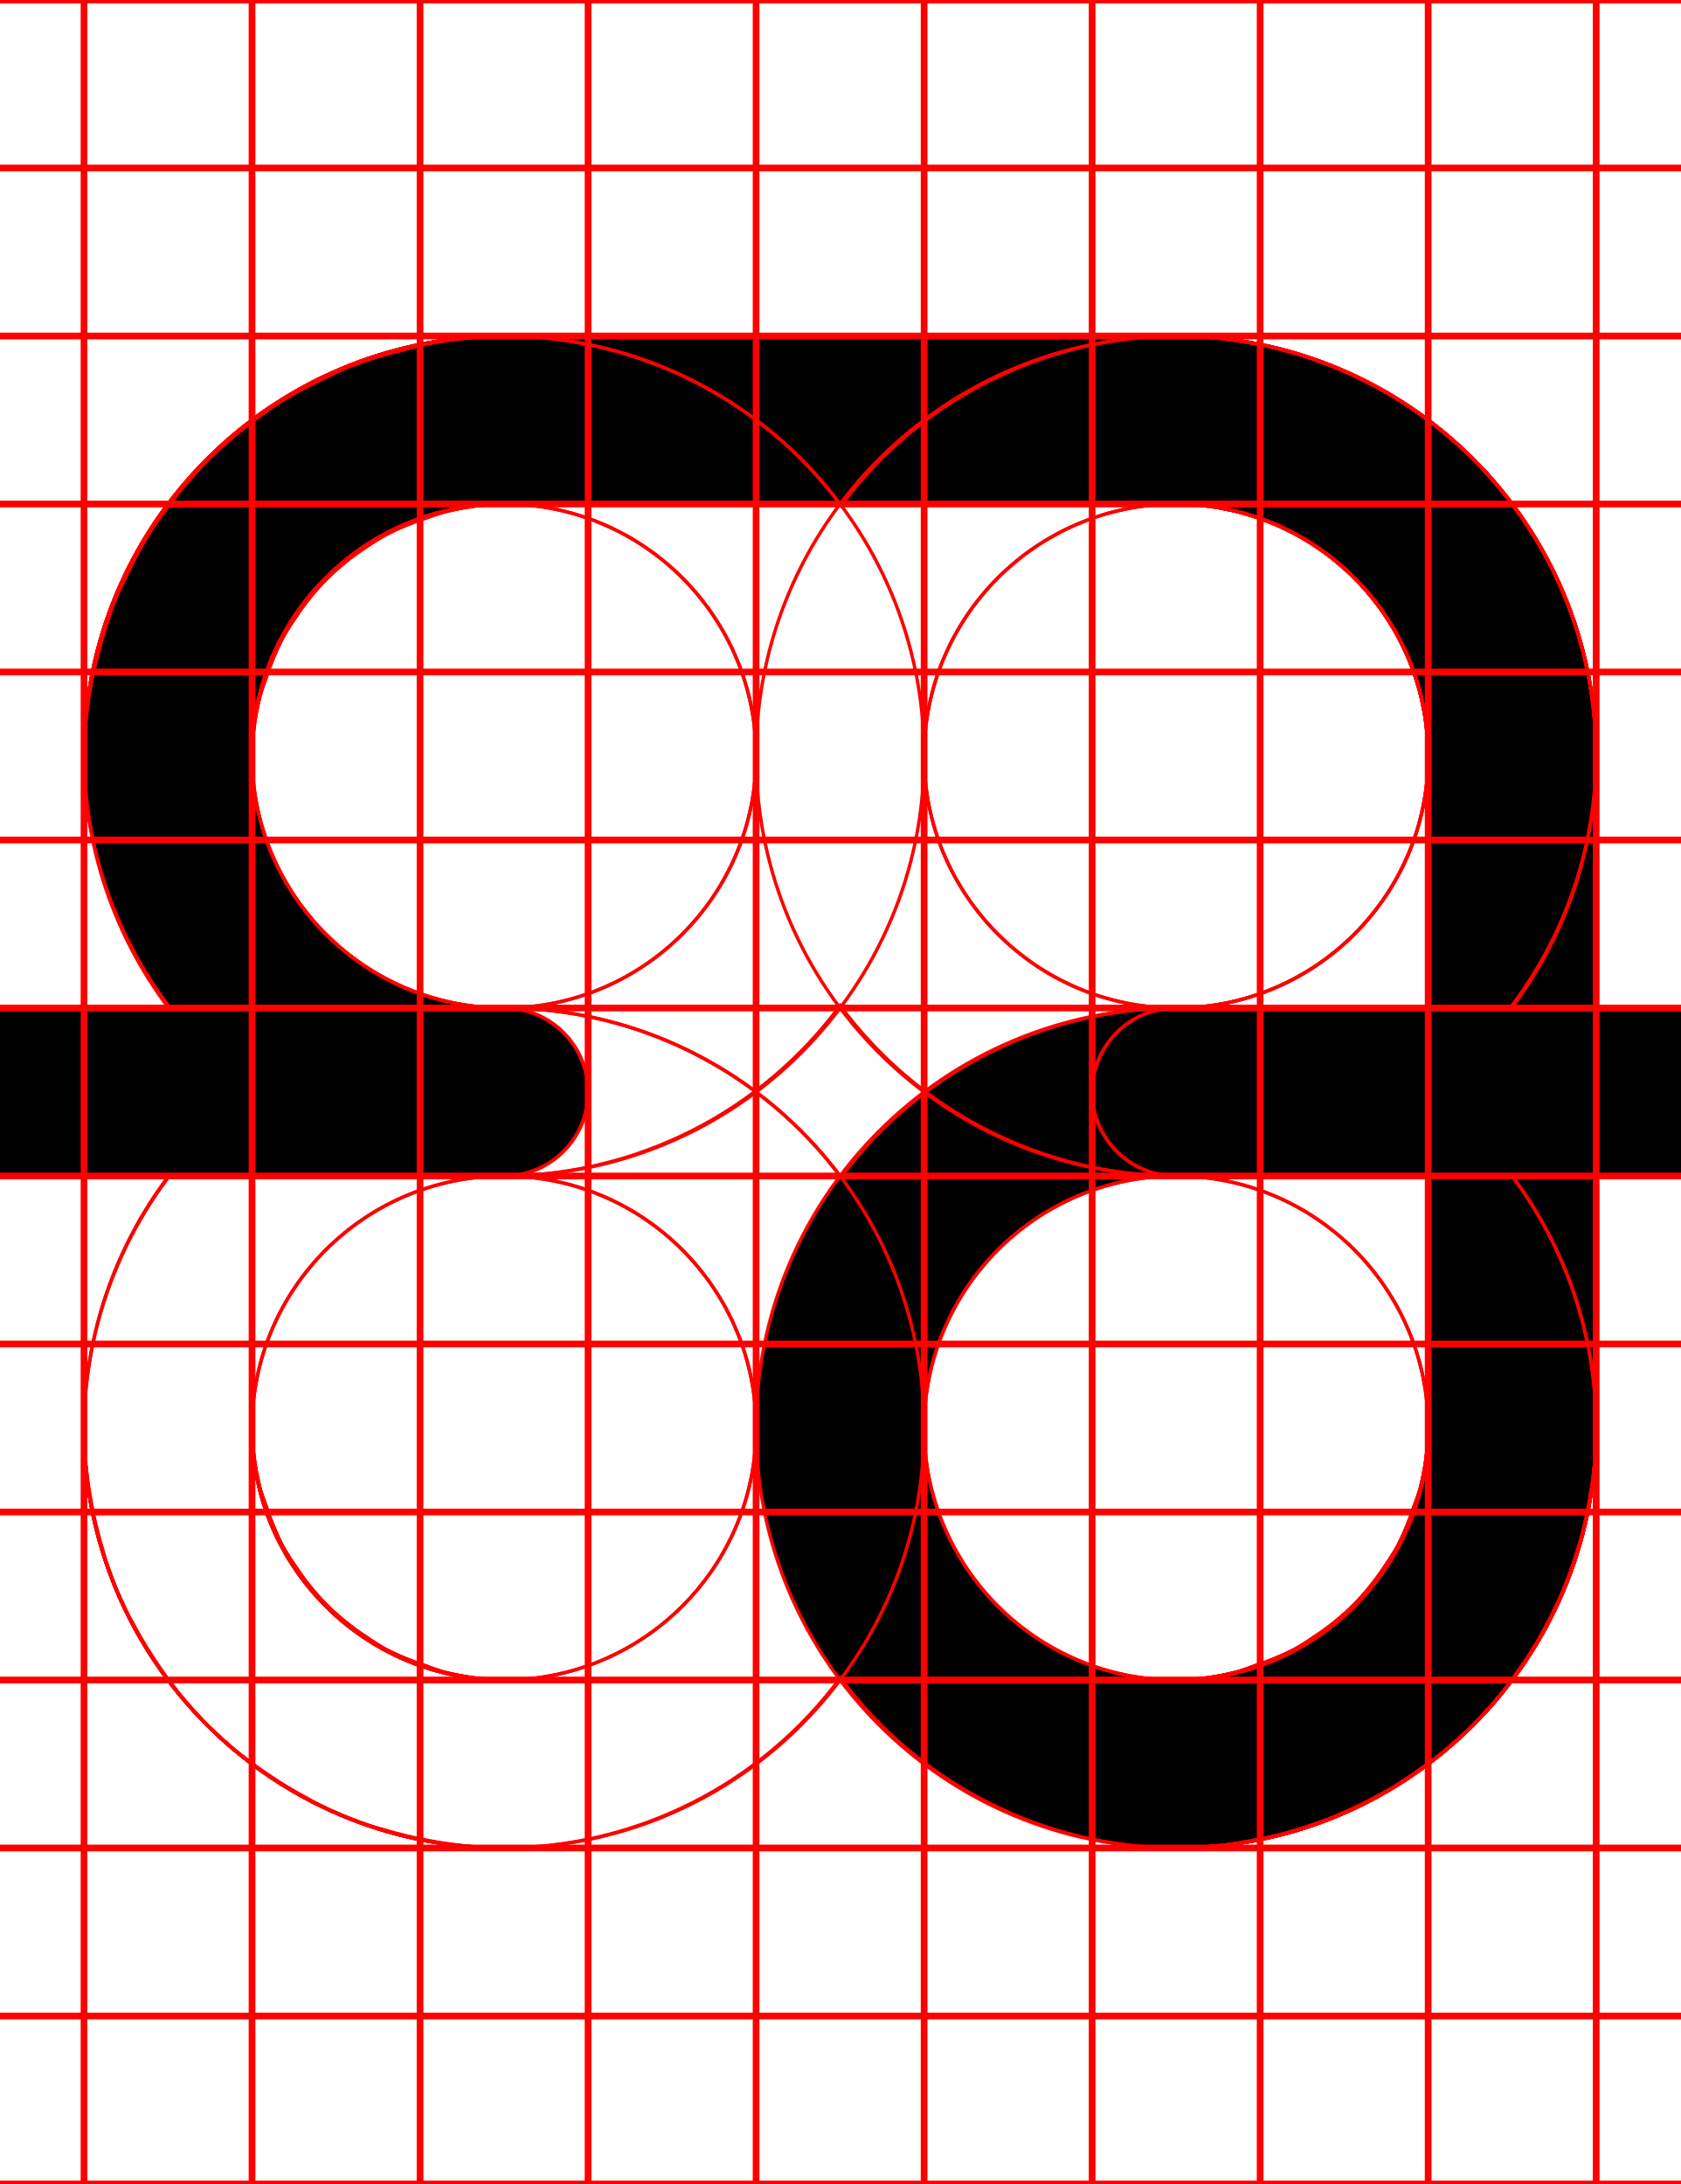
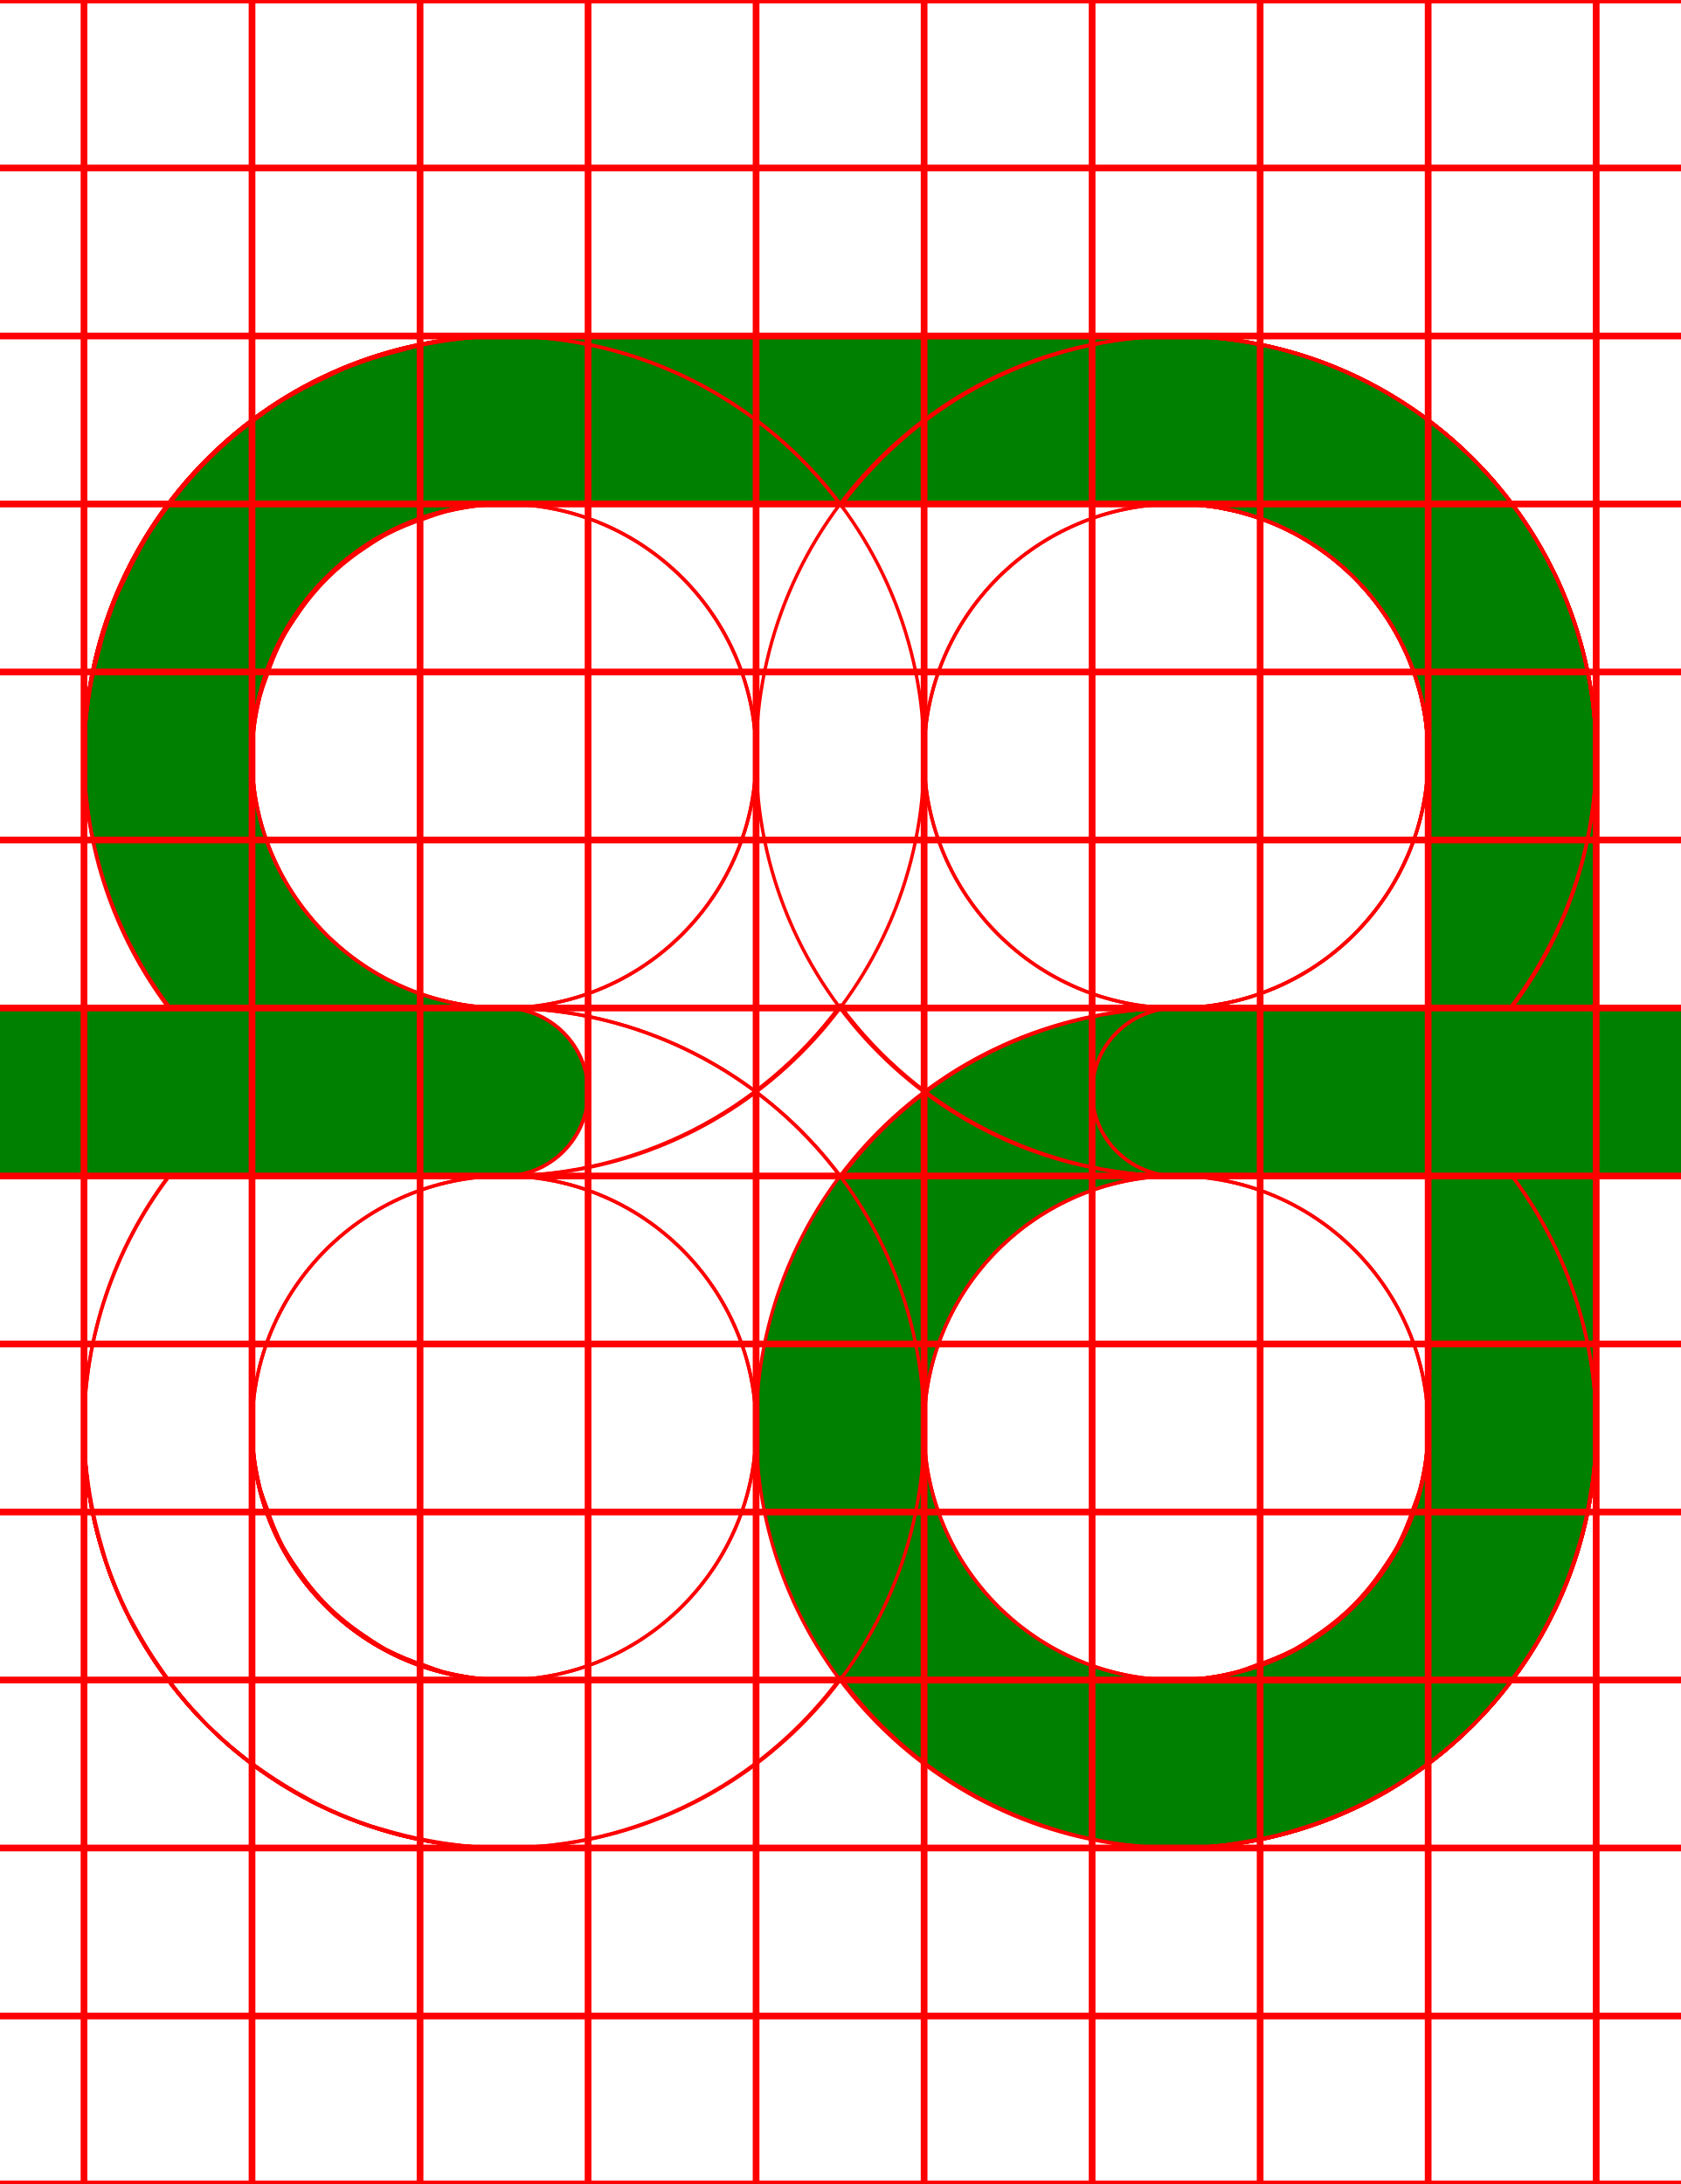
<svg xmlns="http://www.w3.org/2000/svg" width="500" height="650">
-   <path d="M 150 100 A 125 125 0 0 0 25 225 A 125 125 0 0 0 50.189 300 L 0 300 L 0 300.07 A 25 25 0 0 0 -25 325 A 25 25 0 0 0 0 349.93 L 0 350 L 150 350 A 25 25 0 0 0 175 325 A 25 25 0 0 0 150 300 A 75 75 0 0 1 75 225 A 75 75 0 0 1 150 150 L 350 150 A 75 75 0 0 1 355.24 150.199 L 356.391 150.289 A 75 75 0 0 1 361.461 150.891 L 362.32 151.039 A 75 75 0 0 1 366.92 151.961 L 367.77 152.15 A 75 75 0 0 1 372.711 153.539 L 373.779 153.891 A 75 75 0 0 1 378.699 155.711 A 75 75 0 0 1 383.471 157.91 L 384.471 158.41 A 75 75 0 0 1 388.971 160.93 L 389.65 161.359 A 75 75 0 0 1 393.6 164 L 394.301 164.49 A 75 75 0 0 1 398.33 167.67 L 399.17 168.4 A 75 75 0 0 1 403.029 171.971 A 75 75 0 0 1 406.609 175.83 L 407.33 176.67 A 75 75 0 0 1 410.51 180.711 L 411 181.41 A 75 75 0 0 1 413.641 185.35 L 414.07 186.029 A 75 75 0 0 1 416.59 190.529 L 417.09 191.529 A 75 75 0 0 1 419.289 196.301 A 75 75 0 0 1 421.109 201.221 L 421.461 202.289 A 75 75 0 0 1 422.859 207.23 L 423.039 208.08 A 75 75 0 0 1 423.961 212.68 L 424.109 213.539 A 75 75 0 0 1 424.711 218.609 L 424.789 219.76 A 75 75 0 0 1 425 225 L 425 300 L 350 300 A 125 125 0 0 0 225 425 A 125 125 0 0 0 350 550 A 125 125 0 0 0 475 425 L 475 350 L 500 350 A 25 25 0 0 0 525 325 A 25 25 0 0 0 500 300 L 475 300 L 475 225 A 125 125 0 0 0 474.801 218.27 L 474.711 216.779 A 125 125 0 0 0 474.109 210.18 L 473.99 209.301 A 125 125 0 0 0 473.09 203.33 L 472.85 201.99 A 125 125 0 0 0 471.471 195.561 L 471.15 194.301 A 125 125 0 0 0 469.51 188.41 L 469.27 187.609 A 125 125 0 0 0 467.109 181.359 L 466.57 179.93 A 125 125 0 0 0 464.02 173.789 L 463.84 173.391 A 125 125 0 0 0 461.039 167.631 L 460.391 166.391 A 125 125 0 0 0 457.15 160.65 L 456.51 159.619 A 125 125 0 0 0 453.35 154.721 L 452.619 153.65 A 125 125 0 0 0 448.75 148.381 L 447.84 147.24 A 125 125 0 0 0 443.9 142.52 L 443.449 141.99 A 125 125 0 0 0 438.92 137.18 L 437.82 136.08 A 125 125 0 0 0 433.01 131.551 L 432.48 131.1 A 125 125 0 0 0 427.76 127.16 L 426.619 126.26 A 125 125 0 0 0 421.35 122.381 L 420.279 121.65 A 125 125 0 0 0 415.381 118.49 L 414.35 117.85 A 125 125 0 0 0 408.609 114.609 L 407.369 113.971 A 125 125 0 0 0 401.609 111.17 L 401.211 110.971 A 125 125 0 0 0 395.08 108.43 L 393.641 107.891 A 125 125 0 0 0 387.391 105.73 L 386.59 105.49 A 125 125 0 0 0 380.689 103.85 L 379.439 103.529 A 125 125 0 0 0 373.01 102.15 L 371.67 101.92 A 125 125 0 0 0 365.699 101.01 L 364.83 100.891 A 125 125 0 0 0 358.221 100.289 L 356.73 100.199 A 125 125 0 0 0 350 100 L 150 100 z M 350 350 L 425 350 L 425 425 A 75 75 0 0 1 350 500 A 75 75 0 0 1 275 425 A 75 75 0 0 1 350 350 z " />
+   <path fill="green" d="M 150 100 A 125 125 0 0 0 25 225 A 125 125 0 0 0 50.189 300 L 0 300 L 0 300.07 A 25 25 0 0 0 -25 325 A 25 25 0 0 0 0 349.93 L 0 350 L 150 350 A 25 25 0 0 0 175 325 A 25 25 0 0 0 150 300 A 75 75 0 0 1 75 225 A 75 75 0 0 1 150 150 L 350 150 A 75 75 0 0 1 355.24 150.199 L 356.391 150.289 A 75 75 0 0 1 361.461 150.891 L 362.32 151.039 A 75 75 0 0 1 366.92 151.961 L 367.77 152.15 A 75 75 0 0 1 372.711 153.539 L 373.779 153.891 A 75 75 0 0 1 378.699 155.711 A 75 75 0 0 1 383.471 157.91 L 384.471 158.41 A 75 75 0 0 1 388.971 160.93 L 389.65 161.359 A 75 75 0 0 1 393.6 164 L 394.301 164.49 A 75 75 0 0 1 398.33 167.67 L 399.17 168.4 A 75 75 0 0 1 403.029 171.971 A 75 75 0 0 1 406.609 175.83 L 407.33 176.67 A 75 75 0 0 1 410.51 180.711 L 411 181.41 A 75 75 0 0 1 413.641 185.35 L 414.07 186.029 A 75 75 0 0 1 416.59 190.529 L 417.09 191.529 A 75 75 0 0 1 419.289 196.301 A 75 75 0 0 1 421.109 201.221 L 421.461 202.289 A 75 75 0 0 1 422.859 207.23 L 423.039 208.08 A 75 75 0 0 1 423.961 212.68 L 424.109 213.539 A 75 75 0 0 1 424.711 218.609 L 424.789 219.76 A 75 75 0 0 1 425 225 L 425 300 L 350 300 A 125 125 0 0 0 225 425 A 125 125 0 0 0 350 550 A 125 125 0 0 0 475 425 L 475 350 L 500 350 A 25 25 0 0 0 525 325 A 25 25 0 0 0 500 300 L 475 300 L 475 225 A 125 125 0 0 0 474.801 218.27 L 474.711 216.779 A 125 125 0 0 0 474.109 210.18 L 473.99 209.301 A 125 125 0 0 0 473.09 203.33 L 472.85 201.99 A 125 125 0 0 0 471.471 195.561 L 471.15 194.301 A 125 125 0 0 0 469.51 188.41 L 469.27 187.609 A 125 125 0 0 0 467.109 181.359 L 466.57 179.93 A 125 125 0 0 0 464.02 173.789 L 463.84 173.391 A 125 125 0 0 0 461.039 167.631 L 460.391 166.391 A 125 125 0 0 0 457.15 160.65 L 456.51 159.619 A 125 125 0 0 0 453.35 154.721 L 452.619 153.65 A 125 125 0 0 0 448.75 148.381 L 447.84 147.24 A 125 125 0 0 0 443.9 142.52 L 443.449 141.99 A 125 125 0 0 0 438.92 137.18 L 437.82 136.08 A 125 125 0 0 0 433.01 131.551 L 432.48 131.1 A 125 125 0 0 0 427.76 127.16 L 426.619 126.26 A 125 125 0 0 0 421.35 122.381 L 420.279 121.65 A 125 125 0 0 0 415.381 118.49 L 414.35 117.85 A 125 125 0 0 0 408.609 114.609 L 407.369 113.971 A 125 125 0 0 0 401.609 111.17 L 401.211 110.971 A 125 125 0 0 0 395.08 108.43 L 393.641 107.891 A 125 125 0 0 0 387.391 105.73 L 386.59 105.49 A 125 125 0 0 0 380.689 103.85 L 379.439 103.529 A 125 125 0 0 0 373.01 102.15 L 371.67 101.92 A 125 125 0 0 0 365.699 101.01 L 364.83 100.891 A 125 125 0 0 0 358.221 100.289 L 356.73 100.199 A 125 125 0 0 0 350 100 L 150 100 z M 350 350 L 425 350 L 425 425 A 75 75 0 0 1 350 500 A 75 75 0 0 1 275 425 A 75 75 0 0 1 350 350 z " />
  <path d="M 350 100 A 125 125 0 0 0 225 225 A 125 125 0 0 0 350 350 L 425 350 L 425 425 A 75 75 0 0 1 423.949 436.98 A 75 75 0 0 1 423.15 440.711 A 75 75 0 0 1 420.99 448.74 A 75 75 0 0 1 419.471 452.801 A 75 75 0 0 1 416.07 460.08 A 75 75 0 0 1 414.07 463.75 A 75 75 0 0 1 408.801 471.279 A 75 75 0 0 1 407.08 473.58 A 75 75 0 0 1 398.58 482.08 A 75 75 0 0 1 396.279 483.801 A 75 75 0 0 1 388.75 489.08 A 75 75 0 0 1 385.08 491.08 A 75 75 0 0 1 377.801 494.48 A 75 75 0 0 1 373.74 495.98 A 75 75 0 0 1 365.711 498.141 A 75 75 0 0 1 361.98 498.949 A 75 75 0 0 1 350 500 L 150 500 A 75 75 0 0 1 75 425 A 75 75 0 0 1 150 350 A 25 25 0 0 0 175 325 A 25 25 0 0 0 150 300 L 0 300 A 25 25 0 0 0 -25 325 A 25 25 0 0 0 0 350 L 50.189 350 A 125 125 0 0 0 25 425 A 125 125 0 0 0 150 550 L 350 550 A 125 125 0 0 0 365.27 549 A 125 125 0 0 0 370.109 548.18 A 125 125 0 0 0 380.311 546.15 A 125 125 0 0 0 385.881 544.551 A 125 125 0 0 0 395.01 541.449 A 125 125 0 0 0 400.52 539.15 A 125 125 0 0 0 409.141 534.91 A 125 125 0 0 0 414.24 532.09 A 125 125 0 0 0 422.811 526.359 A 125 125 0 0 0 426.91 523.461 A 125 125 0 0 0 438.391 513.391 A 125 125 0 0 0 448.461 501.91 A 125 125 0 0 0 451.359 497.811 A 125 125 0 0 0 457.09 489.24 A 125 125 0 0 0 459.91 484.141 A 125 125 0 0 0 464.16 475.52 A 125 125 0 0 0 466.439 470.01 A 125 125 0 0 0 469.539 460.881 A 125 125 0 0 0 471.141 455.311 A 125 125 0 0 0 473.18 445.109 A 125 125 0 0 0 474 440.27 A 125 125 0 0 0 475 425 L 475 350 L 500 350 A 25 25 0 0 0 525 325 A 25 25 0 0 0 500 300 L 475 300 L 475 225 A 125 125 0 0 0 350 100 z M 350 150 A 75 75 0 0 1 425 225 L 425 300 L 350 300 A 75 75 0 0 1 275 225 A 75 75 0 0 1 350 150 z " style="fill:none;stroke:red;" />
  <path d="M 150 100 A 125 125 0 0 0 25 225 L 25 300 L 0 300 A 25 25 0 0 0 -25 325 A 25 25 0 0 0 0 350 L 25 350 L 25 425 A 125 125 0 0 0 150 550 L 350 550 A 125 125 0 0 0 475 425 L 475 350 L 500 350 A 25 25 0 0 0 525 325 A 25 25 0 0 0 500 300 L 475 300 L 475 225 A 125 125 0 0 0 350 100 A 125 125 0 0 0 250.289 150.41 A 125 125 0 0 0 150 100 z M 150 150 A 75 75 0 0 1 225 225 A 75 75 0 0 1 150 300 L 75 300 L 75 225 A 75 75 0 0 1 150 150 z M 350 150 A 75 75 0 0 1 425 225 L 425 300 L 350 300 A 75 75 0 0 1 275 225 A 75 75 0 0 1 350 150 z M 250 299.289 A 125 125 0 0 0 350 350 L 425 350 L 425 425 A 75 75 0 0 1 422.609 443.141 A 75 75 0 0 1 420.65 448.74 A 75 75 0 0 1 415.91 460.189 A 75 75 0 0 1 412.211 466.061 A 75 75 0 0 1 405.23 475.16 A 75 75 0 0 1 400.16 480.23 A 75 75 0 0 1 391.061 487.221 A 75 75 0 0 1 385.189 490.91 A 75 75 0 0 1 373.74 495.65 A 75 75 0 0 1 368.141 497.609 A 75 75 0 0 1 350 500 L 150 500 A 75 75 0 0 1 131.859 497.609 A 75 75 0 0 1 126.26 495.65 A 75 75 0 0 1 114.811 490.91 A 75 75 0 0 1 108.939 487.211 A 75 75 0 0 1 99.84 480.23 A 75 75 0 0 1 94.77 475.16 A 75 75 0 0 1 87.779 466.061 A 75 75 0 0 1 84.09 460.189 A 75 75 0 0 1 79.35 448.74 A 75 75 0 0 1 77.391 443.141 A 75 75 0 0 1 75 425 L 75 350 L 150 350 A 125 125 0 0 0 250 299.289 z " style="fill:none;stroke:red;" />
  <path d="M 150 100 A 125 125 0 0 0 25 225 L 25 300 L 0 300 A 25 25 0 0 0 -25 325 A 25 25 0 0 0 0 350 L 25 350 L 25 425 A 125 125 0 0 0 26.381 442.461 A 125 125 0 0 0 27.199 447.289 A 125 125 0 0 0 30.461 460.891 A 125 125 0 0 0 31.551 464.66 A 125 125 0 0 0 38.199 480.721 A 125 125 0 0 0 40.08 484.119 A 125 125 0 0 0 47.41 496.08 A 125 125 0 0 0 50.24 500.08 A 125 125 0 0 0 61.609 513.381 A 125 125 0 0 0 74.92 524.76 A 125 125 0 0 0 78.92 527.59 A 125 125 0 0 0 90.881 534.92 A 125 125 0 0 0 94.279 536.801 A 125 125 0 0 0 110.34 543.449 A 125 125 0 0 0 114.109 544.539 A 125 125 0 0 0 127.711 547.811 A 125 125 0 0 0 132.539 548.631 A 125 125 0 0 0 150 550 L 350 550 A 125 125 0 0 0 475 425 A 125 125 0 0 0 449.98 350 L 500 350 A 25 25 0 0 0 525 325 A 25 25 0 0 0 500 300 L 350 300 A 25 25 0 0 0 325 325 A 25 25 0 0 0 350 350 A 75 75 0 0 1 425 425 A 75 75 0 0 1 350 500 L 150 500 A 75 75 0 0 1 135.131 498.32 A 75 75 0 0 1 131.869 497.619 A 75 75 0 0 1 118 492.76 L 116.17 491.76 A 75 75 0 0 1 104.85 484.65 A 75 75 0 0 1 102.471 482.869 A 75 75 0 0 1 92.131 472.529 A 75 75 0 0 1 90.35 470.15 A 75 75 0 0 1 83.24 458.83 L 82.24 457 A 75 75 0 0 1 77.391 443.131 A 75 75 0 0 1 76.68 439.869 A 75 75 0 0 1 75 425 L 75 350 L 150 350 A 125 125 0 0 0 275 225 A 125 125 0 0 0 150 100 z M 150 150 A 75 75 0 0 1 225 225 A 75 75 0 0 1 150 300 L 75 300 L 75 225 A 75 75 0 0 1 150 150 z " style="fill:none;stroke:red;" />
  <path d="M 150 100 A 125 125 0 0 0 128.17 102.15 A 125 125 0 0 0 122.07 103.48 A 125 125 0 0 0 105.82 108.41 A 125 125 0 0 0 100.59 110.359 A 125 125 0 0 0 81.369 120.631 A 125 125 0 0 0 78.15 123.039 A 125 125 0 0 0 64.131 134.539 A 125 125 0 0 0 59.551 139.131 A 125 125 0 0 0 48.051 153.15 A 125 125 0 0 0 45.631 156.369 A 125 125 0 0 0 35.359 175.58 A 125 125 0 0 0 33.41 180.82 A 125 125 0 0 0 28.48 197.061 A 125 125 0 0 0 27.15 203.17 A 125 125 0 0 0 25 225 A 125 125 0 0 0 50.631 300 L 0 300 L 0 300.07 A 25 25 0 0 0 -25 325 A 25 25 0 0 0 0 349.93 L 0 350 L 50.4 350 A 125 125 0 0 0 25 425 A 125 125 0 0 0 150 550 L 350 550 A 125 125 0 0 0 475 425 L 475 350 L 500 350 A 25 25 0 0 0 525 325 A 25 25 0 0 0 500 300 L 475 300 L 475 225 A 125 125 0 0 0 350 100 L 150 100 z M 150 150 L 350 150 A 75 75 0 0 1 356.369 150.279 L 358.539 150.551 A 75 75 0 0 1 362.67 151.09 A 75 75 0 0 1 365.27 151.641 A 75 75 0 0 1 368.91 152.439 A 75 75 0 0 1 371.58 153.24 A 75 75 0 0 1 375 154.32 A 75 75 0 0 1 377.641 155.35 A 75 75 0 0 1 380.939 156.711 A 75 75 0 0 1 383.49 157.961 A 75 75 0 0 1 386.631 159.59 A 75 75 0 0 1 389.09 161.061 A 75 75 0 0 1 392.061 162.961 A 75 75 0 0 1 394.4 164.619 A 75 75 0 0 1 397.18 166.76 A 75 75 0 0 1 399.391 168.631 A 75 75 0 0 1 401.961 170.98 A 75 75 0 0 1 404.02 173.039 A 75 75 0 0 1 406.369 175.609 A 75 75 0 0 1 408.24 177.811 A 75 75 0 0 1 410.381 180.609 A 75 75 0 0 1 412.051 182.939 A 75 75 0 0 1 413.939 185.91 A 75 75 0 0 1 415.41 188.369 A 75 75 0 0 1 417.039 191.51 A 75 75 0 0 1 418.289 194.061 A 75 75 0 0 1 419.65 197.359 A 75 75 0 0 1 420.68 200 A 75 75 0 0 1 421.76 203.42 A 75 75 0 0 1 422.561 206.09 A 75 75 0 0 1 423.359 209.73 A 75 75 0 0 1 423.91 212.33 A 75 75 0 0 1 424.449 216.461 L 424.721 218.631 A 75 75 0 0 1 425 225 L 425 300 L 150 300 A 75 75 0 0 1 75 225 A 75 75 0 0 1 77.301 207.551 A 75 75 0 0 1 78.27 204.33 A 75 75 0 0 1 79.35 201.26 A 75 75 0 0 1 83.801 190.529 L 84.67 188.9 A 75 75 0 0 1 87.779 183.939 A 75 75 0 0 1 94.77 174.84 A 75 75 0 0 1 99.84 169.77 A 75 75 0 0 1 108.939 162.779 A 75 75 0 0 1 113.9 159.66 L 115.529 158.789 A 75 75 0 0 1 126.26 154.35 A 75 75 0 0 1 129.33 153.27 A 75 75 0 0 1 132.551 152.301 A 75 75 0 0 1 150 150 z M 150 350 L 425 350 L 425 425 A 75 75 0 0 1 422.609 443.141 A 75 75 0 0 1 420.65 448.74 A 75 75 0 0 1 415.91 460.189 A 75 75 0 0 1 412.211 466.061 A 75 75 0 0 1 405.23 475.16 A 75 75 0 0 1 400.16 480.23 A 75 75 0 0 1 391.061 487.221 A 75 75 0 0 1 385.189 490.91 A 75 75 0 0 1 373.74 495.65 A 75 75 0 0 1 368.141 497.609 A 75 75 0 0 1 350 500 L 150 500 A 75 75 0 0 1 131.859 497.609 A 75 75 0 0 1 126.26 495.65 A 75 75 0 0 1 114.811 490.91 A 75 75 0 0 1 108.939 487.211 A 75 75 0 0 1 99.84 480.23 A 75 75 0 0 1 94.77 475.16 A 75 75 0 0 1 87.779 466.061 A 75 75 0 0 1 84.09 460.189 A 75 75 0 0 1 79.35 448.74 A 75 75 0 0 1 77.391 443.141 A 75 75 0 0 1 75 425 A 75 75 0 0 1 150 350 z " style="fill:none;stroke:red;" />
  <path d="M 150 100 A 125 125 0 0 0 25 225 L 25 300 L 0 300 L 0 300.07 A 25 25 0 0 0 -25 325 A 25 25 0 0 0 0 349.93 L 0 350 L 25 350 L 25 425 A 125 125 0 0 0 150 550 L 350 550 A 125 125 0 0 0 475 425 L 475 350 L 500 350 L 500 349.93 A 25 25 0 0 0 525 325 A 25 25 0 0 0 500 300.07 L 500 300 L 475 300 L 475 225 A 125 125 0 0 0 350 100 L 150 100 z M 150 150 L 350 150 A 75 75 0 0 1 424.91 221.32 A 75 75 0 0 1 425 225 A 75 75 0 0 1 350 300 L 150 300 A 75 75 0 0 1 75 225 A 75 75 0 0 1 75.76 214.33 A 75 75 0 0 1 150 150 z M 75 350 L 425 350 L 425 425 A 75 75 0 0 1 350 500 L 150 500 A 75 75 0 0 1 75 425 L 75 350 z " style="fill:none;stroke:red;" />
  <path d="M 150 100 A 125 125 0 0 0 25 225 L 25 300 L 0 300 L 0 300.07 A 25 25 0 0 0 -25 325 A 25 25 0 0 0 0 349.93 L 0 350 L 25 350 L 25 425 A 125 125 0 0 0 150 550 L 350 550 A 125 125 0 0 0 475 425 A 125 125 0 0 0 449.961 350 L 500 350 A 25 25 0 0 0 525 325 A 25 25 0 0 0 500 300 L 449.381 300 A 125 125 0 0 0 475 225 A 125 125 0 0 0 350 100 L 150 100 z M 150 150 L 350 150 A 75 75 0 0 1 356.369 150.279 L 358.539 150.551 A 75 75 0 0 1 362.67 151.09 A 75 75 0 0 1 365.27 151.641 A 75 75 0 0 1 368.91 152.439 A 75 75 0 0 1 371.58 153.24 A 75 75 0 0 1 375 154.32 A 75 75 0 0 1 377.641 155.35 A 75 75 0 0 1 380.939 156.711 A 75 75 0 0 1 383.49 157.961 A 75 75 0 0 1 386.631 159.59 A 75 75 0 0 1 389.09 161.061 A 75 75 0 0 1 392.061 162.961 A 75 75 0 0 1 394.4 164.619 A 75 75 0 0 1 397.18 166.76 A 75 75 0 0 1 399.391 168.631 A 75 75 0 0 1 401.961 170.98 A 75 75 0 0 1 404.02 173.039 A 75 75 0 0 1 406.369 175.609 A 75 75 0 0 1 408.24 177.811 A 75 75 0 0 1 410.381 180.609 A 75 75 0 0 1 412.051 182.939 A 75 75 0 0 1 413.939 185.91 A 75 75 0 0 1 415.41 188.369 A 75 75 0 0 1 417.039 191.51 A 75 75 0 0 1 418.289 194.061 A 75 75 0 0 1 419.65 197.359 A 75 75 0 0 1 420.68 200 A 75 75 0 0 1 421.76 203.42 A 75 75 0 0 1 422.561 206.09 A 75 75 0 0 1 423.359 209.73 A 75 75 0 0 1 423.91 212.33 A 75 75 0 0 1 424.449 216.461 L 424.721 218.631 A 75 75 0 0 1 425 225 A 75 75 0 0 1 350 300 L 75 300 L 75 225 A 75 75 0 0 1 77.391 206.859 A 75 75 0 0 1 79.35 201.26 A 75 75 0 0 1 84.09 189.811 A 75 75 0 0 1 87.789 183.939 A 75 75 0 0 1 94.77 174.84 A 75 75 0 0 1 99.84 169.77 A 75 75 0 0 1 108.939 162.779 A 75 75 0 0 1 114.811 159.09 A 75 75 0 0 1 126.26 154.35 A 75 75 0 0 1 131.859 152.391 A 75 75 0 0 1 150 150 z M 75 350 L 350 350 A 75 75 0 0 1 425 425 A 75 75 0 0 1 422.609 443.141 A 75 75 0 0 1 420.65 448.74 A 75 75 0 0 1 415.91 460.189 A 75 75 0 0 1 412.211 466.061 A 75 75 0 0 1 405.23 475.16 A 75 75 0 0 1 400.16 480.23 A 75 75 0 0 1 391.061 487.221 A 75 75 0 0 1 385.189 490.91 A 75 75 0 0 1 373.74 495.65 A 75 75 0 0 1 368.141 497.609 A 75 75 0 0 1 350 500 L 150 500 A 75 75 0 0 1 131.859 497.609 A 75 75 0 0 1 126.26 495.65 A 75 75 0 0 1 114.811 490.91 A 75 75 0 0 1 108.939 487.211 A 75 75 0 0 1 99.84 480.23 A 75 75 0 0 1 94.77 475.16 A 75 75 0 0 1 87.779 466.061 A 75 75 0 0 1 84.09 460.189 A 75 75 0 0 1 79.35 448.74 A 75 75 0 0 1 77.391 443.141 A 75 75 0 0 1 75 425 L 75 350 z " style="fill:none;stroke:red;" />
  <path d="M 150 100 A 125 125 0 0 0 25 225 A 125 125 0 0 0 50.189 300 L 0 300 L 0 300.07 A 25 25 0 0 0 -25 325 A 25 25 0 0 0 0 349.93 L 0 350 L 150 350 A 25 25 0 0 0 175 325 A 25 25 0 0 0 150 300 A 75 75 0 0 1 75 225 A 75 75 0 0 1 150 150 L 350 150 A 75 75 0 0 1 355.24 150.199 L 356.391 150.289 A 75 75 0 0 1 361.461 150.891 L 362.32 151.039 A 75 75 0 0 1 366.92 151.961 L 367.77 152.15 A 75 75 0 0 1 372.711 153.539 L 373.779 153.891 A 75 75 0 0 1 378.699 155.711 A 75 75 0 0 1 383.471 157.91 L 384.471 158.41 A 75 75 0 0 1 388.971 160.93 L 389.65 161.359 A 75 75 0 0 1 393.6 164 L 394.301 164.49 A 75 75 0 0 1 398.33 167.67 L 399.17 168.4 A 75 75 0 0 1 403.029 171.971 A 75 75 0 0 1 406.609 175.83 L 407.33 176.67 A 75 75 0 0 1 410.51 180.711 L 411 181.41 A 75 75 0 0 1 413.641 185.35 L 414.07 186.029 A 75 75 0 0 1 416.59 190.529 L 417.09 191.529 A 75 75 0 0 1 419.289 196.301 A 75 75 0 0 1 421.109 201.221 L 421.461 202.289 A 75 75 0 0 1 422.859 207.23 L 423.039 208.08 A 75 75 0 0 1 423.961 212.68 L 424.109 213.539 A 75 75 0 0 1 424.711 218.609 L 424.789 219.76 A 75 75 0 0 1 425 225 L 425 300 L 350 300 A 125 125 0 0 0 225 425 A 125 125 0 0 0 350 550 A 125 125 0 0 0 475 425 L 475 350 L 500 350 A 25 25 0 0 0 525 325 A 25 25 0 0 0 500 300 L 475 300 L 475 225 A 125 125 0 0 0 474.801 218.27 L 474.711 216.779 A 125 125 0 0 0 474.109 210.18 L 473.99 209.301 A 125 125 0 0 0 473.09 203.33 L 472.85 201.99 A 125 125 0 0 0 471.471 195.561 L 471.15 194.301 A 125 125 0 0 0 469.51 188.41 L 469.27 187.609 A 125 125 0 0 0 467.109 181.359 L 466.57 179.93 A 125 125 0 0 0 464.02 173.789 L 463.84 173.391 A 125 125 0 0 0 461.039 167.631 L 460.391 166.391 A 125 125 0 0 0 457.15 160.65 L 456.51 159.619 A 125 125 0 0 0 453.35 154.721 L 452.619 153.65 A 125 125 0 0 0 448.75 148.381 L 447.84 147.24 A 125 125 0 0 0 443.9 142.52 L 443.449 141.99 A 125 125 0 0 0 438.92 137.18 L 437.82 136.08 A 125 125 0 0 0 433.01 131.551 L 432.48 131.1 A 125 125 0 0 0 427.76 127.16 L 426.619 126.26 A 125 125 0 0 0 421.35 122.381 L 420.279 121.65 A 125 125 0 0 0 415.381 118.49 L 414.35 117.85 A 125 125 0 0 0 408.609 114.609 L 407.369 113.971 A 125 125 0 0 0 401.609 111.17 L 401.211 110.971 A 125 125 0 0 0 395.08 108.43 L 393.641 107.891 A 125 125 0 0 0 387.391 105.73 L 386.59 105.49 A 125 125 0 0 0 380.689 103.85 L 379.439 103.529 A 125 125 0 0 0 373.01 102.15 L 371.67 101.92 A 125 125 0 0 0 365.699 101.01 L 364.83 100.891 A 125 125 0 0 0 358.221 100.289 L 356.73 100.199 A 125 125 0 0 0 350 100 L 150 100 z M 350 350 L 425 350 L 425 425 A 75 75 0 0 1 350 500 A 75 75 0 0 1 275 425 A 75 75 0 0 1 350 350 z " style="fill:none;stroke:red;" />
  <path d="M 150 100 A 125 125 0 0 0 126.881 102.279 A 125 125 0 0 0 119.539 104.25 A 125 125 0 0 0 104.58 108.779 A 125 125 0 0 0 96.4 112.6 A 125 125 0 0 0 83.83 119.311 A 125 125 0 0 0 76.039 124.77 A 125 125 0 0 0 65.369 133.529 A 125 125 0 0 0 58.529 140.369 A 125 125 0 0 0 49.77 151.039 A 125 125 0 0 0 44.311 158.84 A 125 125 0 0 0 37.6 171.4 A 125 125 0 0 0 33.779 179.58 A 125 125 0 0 0 29.25 194.539 A 125 125 0 0 0 27.279 201.881 A 125 125 0 0 0 25 225 L 25 300 L 0 300 A 25 25 0 0 0 -25 325 A 25 25 0 0 0 0 350 L 25 350 L 25 425 A 125 125 0 0 0 150 550 A 125 125 0 0 0 250.09 499.35 A 125 125 0 0 0 350 550 A 125 125 0 0 0 475 425 L 475 350 L 500 350 A 25 25 0 0 0 525 325 A 25 25 0 0 0 500 300 L 475 300 L 475 225 A 125 125 0 0 0 474.74 216.98 L 474.49 214.42 A 125 125 0 0 0 473.961 209 A 125 125 0 0 0 473.461 205.82 A 125 125 0 0 0 472.68 201.1 A 125 125 0 0 0 471.92 197.721 A 125 125 0 0 0 470.881 193.27 A 125 125 0 0 0 469.9 189.881 A 125 125 0 0 0 468.6 185.58 A 125 125 0 0 0 467.381 182.18 A 125 125 0 0 0 465.82 178.039 A 125 125 0 0 0 464.381 174.721 A 125 125 0 0 0 462.561 170.721 A 125 125 0 0 0 460.891 167.439 A 125 125 0 0 0 458.85 163.619 A 125 125 0 0 0 456.949 160.41 A 125 125 0 0 0 454.68 156.76 A 125 125 0 0 0 452.58 153.66 A 125 125 0 0 0 450.1 150.211 A 125 125 0 0 0 447.77 147.189 A 125 125 0 0 0 445.09 143.93 A 125 125 0 0 0 442.59 141.09 A 125 125 0 0 0 439.689 137.99 A 125 125 0 0 0 437 135.311 A 125 125 0 0 0 433.91 132.41 A 125 125 0 0 0 431.07 129.91 A 125 125 0 0 0 427.811 127.23 A 125 125 0 0 0 424.789 124.9 A 125 125 0 0 0 421.34 122.42 A 125 125 0 0 0 418.24 120.32 A 125 125 0 0 0 414.59 118.051 A 125 125 0 0 0 411.381 116.15 A 125 125 0 0 0 407.561 114.109 A 125 125 0 0 0 404.279 112.439 A 125 125 0 0 0 400.279 110.619 A 125 125 0 0 0 396.961 109.18 A 125 125 0 0 0 392.811 107.619 A 125 125 0 0 0 389.41 106.4 A 125 125 0 0 0 385.109 105.1 A 125 125 0 0 0 381.73 104.109 A 125 125 0 0 0 377.289 103.08 A 125 125 0 0 0 373.91 102.32 A 125 125 0 0 0 369.18 101.539 A 125 125 0 0 0 366 101.039 A 125 125 0 0 0 360.58 100.51 L 358.02 100.26 A 125 125 0 0 0 350 100 L 150 100 z M 150 150 L 350 150 A 75 75 0 0 1 356.051 150.25 L 357.99 150.48 A 75 75 0 0 1 362.051 150.98 L 364.4 151.461 A 75 75 0 0 1 367.971 152.199 A 75 75 0 0 1 370.42 152.9 A 75 75 0 0 1 373.801 153.9 A 75 75 0 0 1 376.24 154.801 A 75 75 0 0 1 379.43 156.039 A 75 75 0 0 1 381.9 157.18 A 75 75 0 0 1 384.9 158.65 A 75 75 0 0 1 387.301 160 A 75 75 0 0 1 390.119 161.68 A 75 75 0 0 1 392.439 163.23 A 75 75 0 0 1 395.09 165.131 A 75 75 0 0 1 397.289 166.85 A 75 75 0 0 1 399.789 168.961 A 75 75 0 0 1 401.84 170.859 A 75 75 0 0 1 404.141 173.16 A 75 75 0 0 1 406.039 175.221 A 75 75 0 0 1 408.15 177.721 A 75 75 0 0 1 409.881 179.9 A 75 75 0 0 1 411.77 182.551 A 75 75 0 0 1 413.32 184.881 A 75 75 0 0 1 415 187.699 A 75 75 0 0 1 416.35 190.1 A 75 75 0 0 1 417.82 193.1 A 75 75 0 0 1 418.961 195.57 A 75 75 0 0 1 420.199 198.77 A 75 75 0 0 1 421.1 201.199 A 75 75 0 0 1 422.1 204.58 A 75 75 0 0 1 422.801 207.029 A 75 75 0 0 1 423.551 210.6 L 424.01 212.949 A 75 75 0 0 1 424.52 217.01 L 424.75 218.949 A 75 75 0 0 1 425 225 L 425 300 L 350 300 A 125 125 0 0 0 250.26 350.35 A 125 125 0 0 0 150 300 L 75 300 L 75 225 A 75 75 0 0 1 76.881 208.311 A 75 75 0 0 1 150 150 z M 75 350 L 150 350 A 75 75 0 0 1 225 425 A 75 75 0 0 1 150 500 A 75 75 0 0 1 75 425 L 75 350 z M 350 350 L 425 350 L 425 425 A 75 75 0 0 1 350 500 A 75 75 0 0 1 275 425 A 75 75 0 0 1 350 350 z " style="fill:none;stroke:red;" />
  <path d="M 150 100 A 125 125 0 0 0 130.689 101.689 A 125 125 0 0 0 126.279 102.439 A 125 125 0 0 0 107.811 107.391 L 105.66 108.279 A 125 125 0 0 0 89.82 115.66 A 125 125 0 0 0 86.141 117.699 A 125 125 0 0 0 70.6 128.58 A 125 125 0 0 0 67.939 130.961 A 125 125 0 0 0 55.961 142.939 A 125 125 0 0 0 53.58 145.6 A 125 125 0 0 0 42.699 161.141 A 125 125 0 0 0 40.66 164.82 A 125 125 0 0 0 33.279 180.66 L 32.381 182.811 A 125 125 0 0 0 27.439 201.279 A 125 125 0 0 0 26.689 205.68 A 125 125 0 0 0 25 225 L 25 300 L 0 300 A 25 25 0 0 0 -25 325 A 25 25 0 0 0 0 350 L 25 350 L 25 425 A 125 125 0 0 0 150 550 A 125 125 0 0 0 275 425 A 125 125 0 0 0 150 300 L 75 300 L 75 225 A 75 75 0 0 1 76.68 210.131 A 75 75 0 0 1 77.381 206.869 A 75 75 0 0 1 82.25 193 L 83.25 191.17 A 75 75 0 0 1 90.359 179.85 A 75 75 0 0 1 92.141 177.471 A 75 75 0 0 1 102.48 167.131 A 75 75 0 0 1 104.859 165.35 A 75 75 0 0 1 116.18 158.24 L 118.01 157.24 A 75 75 0 0 1 131.881 152.381 A 75 75 0 0 1 135.141 151.68 A 75 75 0 0 1 150 150 L 350 150 A 75 75 0 0 1 425 225 A 75 75 0 0 1 350 300 A 25 25 0 0 0 325 325 A 25 25 0 0 0 350 350 L 500 350 A 25 25 0 0 0 525 325 A 25 25 0 0 0 500 300 L 449.811 300 A 125 125 0 0 0 475 225 A 125 125 0 0 0 350 100 L 150 100 z M 75 350 L 150 350 A 75 75 0 0 1 225 425 A 75 75 0 0 1 150 500 A 75 75 0 0 1 75 425 L 75 350 z " style="fill:none;stroke:red;" />
  <path d="M0-.5v1h24.5v49H0v1h24.5v49H0v1h24.5v49H0v1h24.5v49H0v1h24.5v49H0v1h24.5v49H0v1h24.5v49H0v1h24.5v49H0v1h24.5v49H0v1h24.5v49H0v1h24.5v49H0v1h24.5v49H0v1h24.5v49H0v1h500v-1h-24.5v-49H500v-1h-24.5v-49H500v-1h-24.5v-49H500v-1h-24.5v-49H500v-1h-24.5v-49H500v-1h-24.5v-49H500v-1h-24.5v-49H500v-1h-24.5v-49H500v-1h-24.5v-49H500v-1h-24.5v-49H500v-1h-24.5v-49H500v-1h-24.5v-49H500v-1h-24.5V.5H500v-1zm25.5 1h49v49h-49zm50 0h49v49h-49zm50 0h49v49h-49zm50 0h49v49h-49zm50 0h49v49h-49zm50 0h49v49h-49zm50 0h49v49h-49zm50 0h49v49h-49zm50 0h49v49h-49zm-400 50h49v49h-49zm50 0h49v49h-49zm50 0h49v49h-49zm50 0h49v49h-49zm50 0h49v49h-49zm50 0h49v49h-49zm50 0h49v49h-49zm50 0h49v49h-49zm50 0h49v49h-49zm-400 50h49v49h-49zm50 0h49v49h-49zm50 0h49v49h-49zm50 0h49v49h-49zm50 0h49v49h-49zm50 0h49v49h-49zm50 0h49v49h-49zm50 0h49v49h-49zm50 0h49v49h-49zm-400 50h49v49h-49zm50 0h49v49h-49zm50 0h49v49h-49zm50 0h49v49h-49zm50 0h49v49h-49zm50 0h49v49h-49zm50 0h49v49h-49zm50 0h49v49h-49zm50 0h49v49h-49zm-400 50h49v49h-49zm50 0h49v49h-49zm50 0h49v49h-49zm50 0h49v49h-49zm50 0h49v49h-49zm50 0h49v49h-49zm50 0h49v49h-49zm50 0h49v49h-49zm50 0h49v49h-49zm-400 50h49v49h-49zm50 0h49v49h-49zm50 0h49v49h-49zm50 0h49v49h-49zm50 0h49v49h-49zm50 0h49v49h-49zm50 0h49v49h-49zm50 0h49v49h-49zm50 0h49v49h-49zm-400 50h49v49h-49zm50 0h49v49h-49zm50 0h49v49h-49zm50 0h49v49h-49zm50 0h49v49h-49zm50 0h49v49h-49zm50 0h49v49h-49zm50 0h49v49h-49zm50 0h49v49h-49zm-400 50h49v49h-49zm50 0h49v49h-49zm50 0h49v49h-49zm50 0h49v49h-49zm50 0h49v49h-49zm50 0h49v49h-49zm50 0h49v49h-49zm50 0h49v49h-49zm50 0h49v49h-49zm-400 50h49v49h-49zm50 0h49v49h-49zm50 0h49v49h-49zm50 0h49v49h-49zm50 0h49v49h-49zm50 0h49v49h-49zm50 0h49v49h-49zm50 0h49v49h-49zm50 0h49v49h-49zm-400 50h49v49h-49zm50 0h49v49h-49zm50 0h49v49h-49zm50 0h49v49h-49zm50 0h49v49h-49zm50 0h49v49h-49zm50 0h49v49h-49zm50 0h49v49h-49zm50 0h49v49h-49zm-400 50h49v49h-49zm50 0h49v49h-49zm50 0h49v49h-49zm50 0h49v49h-49zm50 0h49v49h-49zm50 0h49v49h-49zm50 0h49v49h-49zm50 0h49v49h-49zm50 0h49v49h-49zm-400 50h49v49h-49zm50 0h49v49h-49zm50 0h49v49h-49zm50 0h49v49h-49zm50 0h49v49h-49zm50 0h49v49h-49zm50 0h49v49h-49zm50 0h49v49h-49zm50 0h49v49h-49zm-400 50h49v49h-49zm50 0h49v49h-49zm50 0h49v49h-49zm50 0h49v49h-49zm50 0h49v49h-49zm50 0h49v49h-49zm50 0h49v49h-49zm50 0h49v49h-49zm50 0h49v49h-49z" style="fill:none;stroke:red;" />
</svg>
